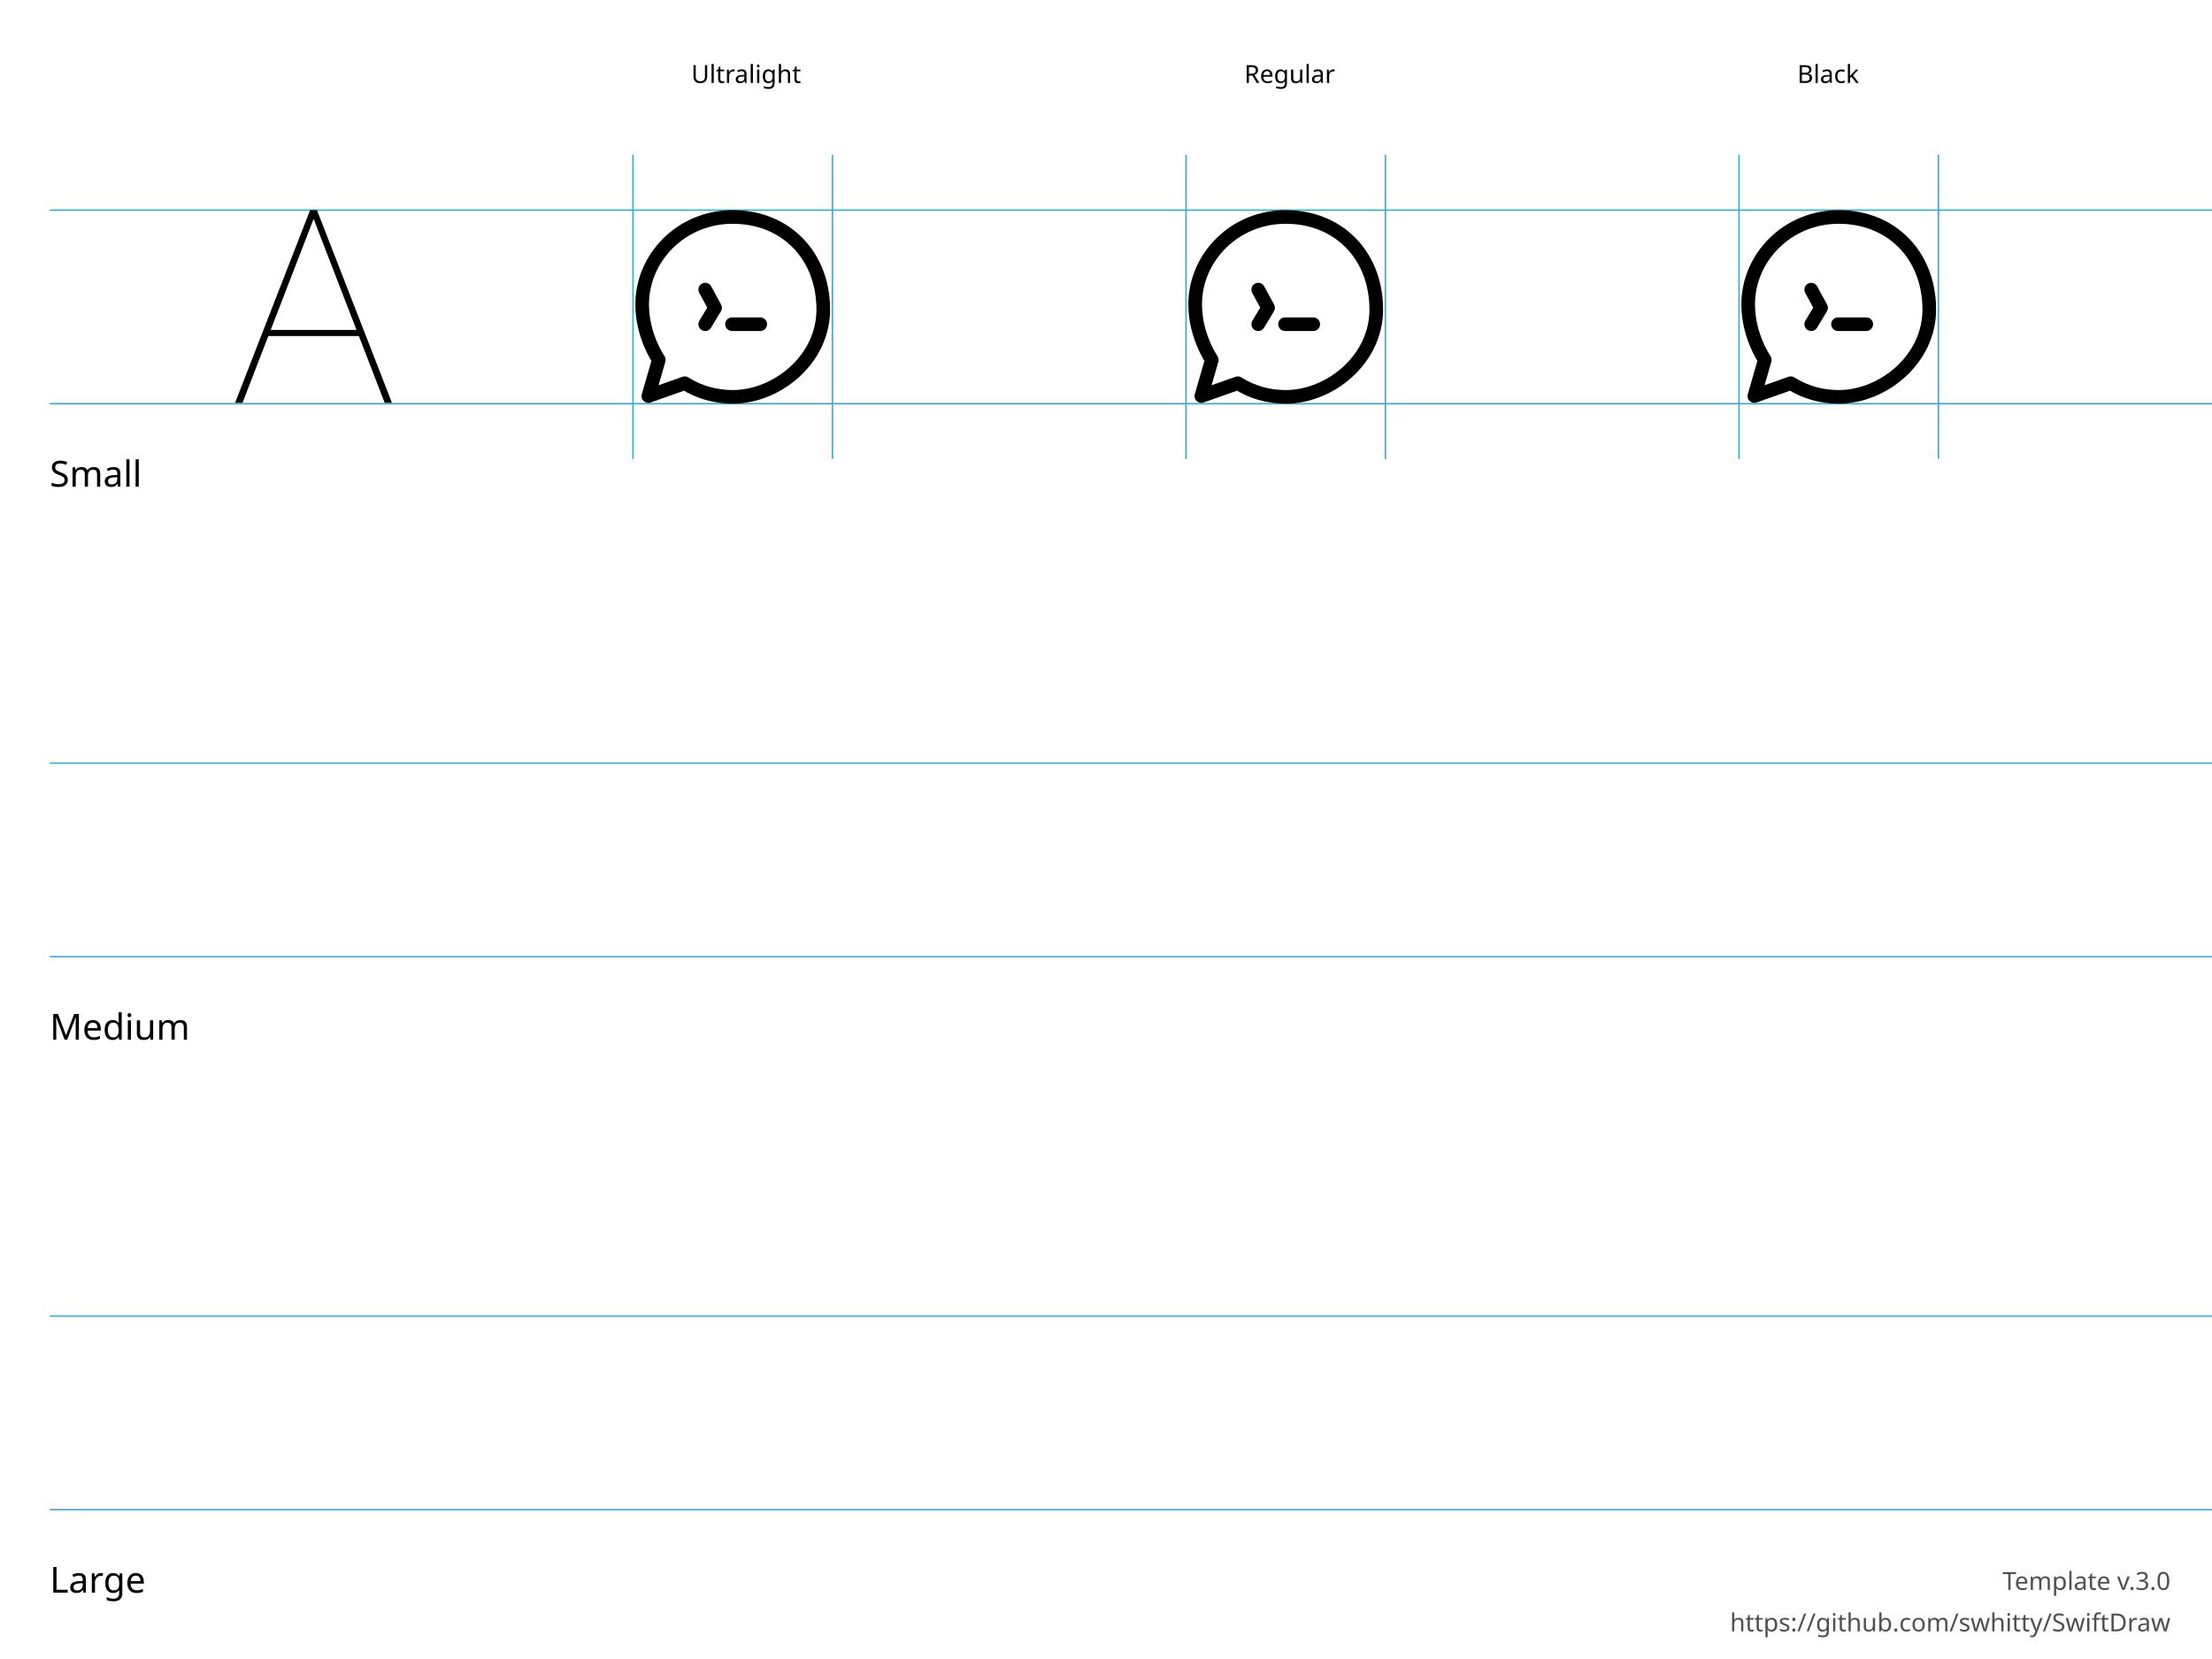
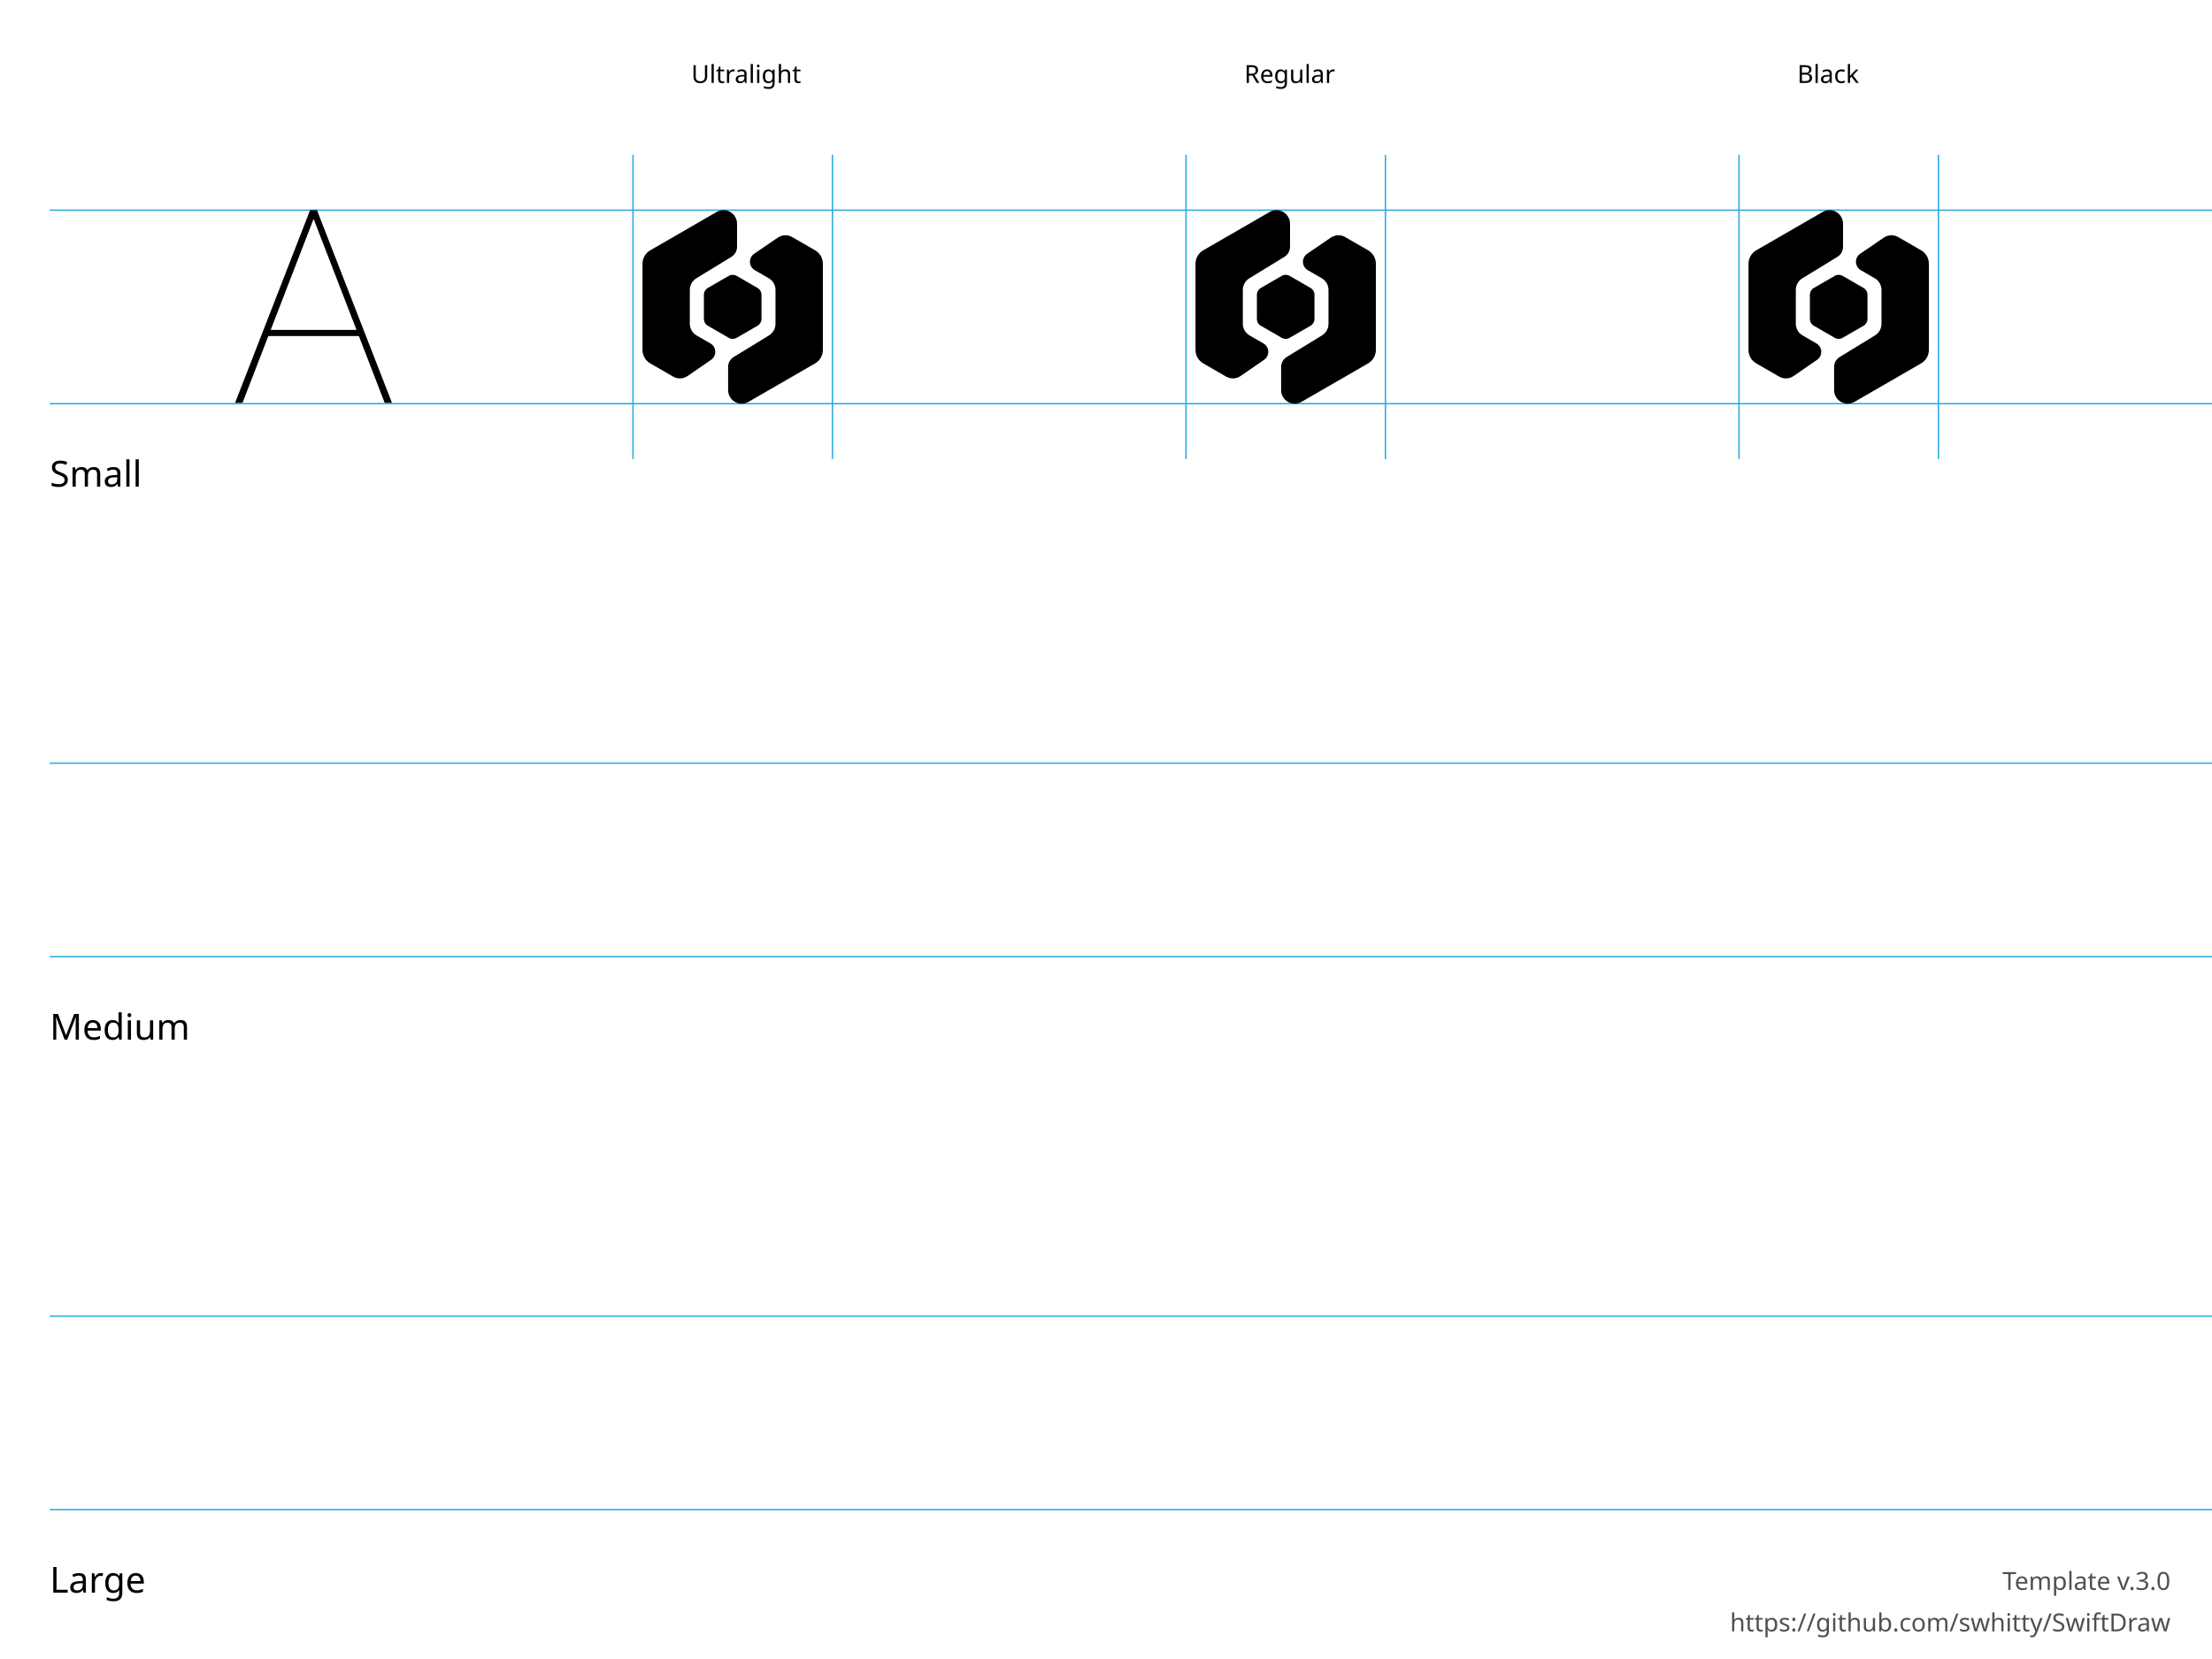
<svg xmlns="http://www.w3.org/2000/svg" height="600" width="800">
  <g id="Notes" font-family="LucidaGrande, 'Lucida Grande', sans-serif" font-size="13">
    <rect fill="white" height="600.0" width="800.0" x="0.0" y="0.0" />
    <g font-size="13">
      <text x="18.0" y="176.0">Small</text>
      <text x="18.0" y="376.0">Medium</text>
      <text x="18.0" y="576.0">Large</text>
    </g>
    <g font-size="9">
      <text x="250.0" y="30.0">Ultralight</text>
      <text x="450.0" y="30.0">Regular</text>
      <text x="650.0" y="30.0">Black</text>
      <text id="template-version" fill="#505050" text-anchor="end" x="785.0" y="575.0">Template v.3.0</text>
      <a href="https://github.com/swhitty/SwiftDraw">
        <text fill="#505050" text-anchor="end" x="785.0" y="590.0">https://github.com/swhitty/SwiftDraw</text>
      </a>
    </g>
  </g>
  <g id="Guides" stroke="rgb(39, 170, 225)" stroke-width="0.5">
    <path id="Capline-S" d="M18,76 l800,0" />
    <path id="H-reference" d="M85,145.755 L87.685,145.755 L113.369,79.287 L114.052,79.287 L114.052,76 L112.148,76 L85,145.755 Z M95.693,121.536 L130.996,121.536 L130.263,119.313 L96.474,119.313 L95.693,121.536 Z M139.15,145.755 L141.787,145.755 L114.638,76 L113.466,76 L113.466,79.287 L139.15,145.755 Z" stroke="none" transform="translate(0,0)" />
    <path id="Baseline-S" d="M18,146 l800,0" />
    <path id="left-margin-Ultralight-S" d="M228.937,56 l0,110" />
    <path id="right-margin-Ultralight-S" d="M301.063,56 l0,110" />
    <path id="left-margin-Regular-S" d="M428.937,56 l0,110" />
    <path id="right-margin-Regular-S" d="M501.063,56 l0,110" />
    <path id="left-margin-Black-S" d="M628.937,56 l0,110" />
    <path id="right-margin-Black-S" d="M701.063,56 l0,110" />
    <path id="Capline-M" d="M18,276 l800,0" />
    <path id="Baseline-M" d="M18,346 l800,0" />
    <path id="Capline-L" d="M18,476 l800,0" />
    <path id="Baseline-L" d="M18,546 l800,0" />
  </g>
  <g id="Symbols">
    <g id="Ultralight-S" transform="translate(0,0)">
-       <path d="M265,76 C255.33,76 246.43,79.722 239.879,86.216 C233.464,92.574 229.787,101.129 229.787,110.032 C229.787,114.455 230.587,118.767 232.02,122.875 C233.146,126.102 234.61,129.048 236.184,131.503 L235.891,129.487 L232.113,142.558 C231.555,144.486 233.41,146.237 235.303,145.569 L248.479,140.921 L246.337,140.678 C251.837,144.166 258.218,146 265,146 C273.532,146 282.318,142.445 289.008,136.366 C296.071,129.949 300.213,121.307 300.213,111.968 C300.213,90.916 285.411,76 265,76 Z M265,80.933 C282.678,80.933 295.279,93.632 295.279,111.968 C295.279,119.859 291.762,127.199 285.691,132.715 C279.889,137.986 272.277,141.067 265,141.067 C259.149,141.067 253.685,139.497 248.979,136.512 C248.34,136.107 247.551,136.018 246.838,136.269 L233.662,140.917 L236.852,143.928 L240.63,130.856 C240.828,130.173 240.721,129.438 240.337,128.84 C238.964,126.7 237.672,124.099 236.678,121.25 C235.42,117.643 234.721,113.874 234.721,110.032 C234.721,102.465 237.858,95.165 243.352,89.719 C248.986,84.135 256.641,80.933 265,80.933 Z" />
-       <path d="M264.745,119.718 L274.951,119.718 C276.314,119.718 277.418,118.614 277.418,117.252 C277.418,115.889 276.314,114.785 274.951,114.785 L264.745,114.785 C263.383,114.785 262.278,115.889 262.278,117.252 C262.278,118.614 263.383,119.718 264.745,119.718 Z" />
-       <path d="M252.882,105.928 L256.455,112.488 L256.507,110.038 L252.935,115.981 C252.233,117.148 252.61,118.664 253.778,119.366 C254.945,120.067 256.461,119.69 257.163,118.522 L260.735,112.579 C261.186,111.829 261.205,110.897 260.787,110.129 L257.215,103.569 C256.563,102.372 255.065,101.931 253.869,102.582 C252.673,103.234 252.231,104.732 252.882,105.928 Z" />
+       <path fill-rule="evenodd" clip-rule="evenodd" d="M 280.467 104.873 C 280.467 103.118 279.531 101.496 278.011 100.619 L 272.981 97.714 C 271.936 97.111 271.274 96.014 271.229 94.809 C 271.183 93.604 271.76 92.459 272.755 91.779 L 281.293 85.945 C 282.853 84.879 284.885 84.802 286.521 85.746 L 294.795 90.524 C 296.532 91.527 297.602 93.38 297.602 95.386 V 126.566 C 297.602 128.571 296.532 130.425 294.795 131.428 L 270.701 145.338 C 269.181 146.216 267.309 146.216 265.789 145.338 C 264.269 144.461 263.333 142.839 263.333 141.084 V 132.707 C 263.333 131.241 264.096 129.88 265.347 129.115 L 278.117 121.309 C 279.577 120.417 280.467 118.829 280.467 117.118 V 104.873 Z" />
+       <path fill-rule="evenodd" clip-rule="evenodd" d="M 249.484 117.067 C 249.484 118.822 250.42 120.444 251.94 121.321 L 256.934 124.205 C 257.976 124.807 258.638 125.9 258.686 127.103 C 258.734 128.305 258.163 129.449 257.172 130.132 L 248.683 135.987 C 247.122 137.064 245.08 137.146 243.438 136.198 L 235.175 131.428 C 233.438 130.425 232.368 128.572 232.368 126.566 V 95.386 C 232.368 93.38 233.438 91.527 235.175 90.524 L 259.191 76.658 C 260.712 75.78 262.585 75.781 264.105 76.659 C 265.625 77.537 266.561 79.159 266.56 80.915 L 266.556 89.294 C 266.555 90.76 265.792 92.12 264.541 92.884 L 251.834 100.654 C 250.374 101.547 249.484 103.134 249.484 104.845 V 117.067 Z" />
+       <path fill-rule="evenodd" clip-rule="evenodd" d="M 263.582 99.762 C 264.45 99.26 265.52 99.26 266.389 99.762 C 268.38 100.911 272.004 103.004 273.995 104.153 C 274.864 104.655 275.399 105.581 275.399 106.584 V 115.367 C 275.399 116.37 274.864 117.297 273.995 117.798 C 272.004 118.948 268.38 121.04 266.389 122.19 C 265.52 122.691 264.45 122.691 263.582 122.19 C 261.59 121.04 257.966 118.948 255.975 117.798 C 255.107 117.297 254.572 116.37 254.572 115.367 V 106.584 C 254.572 105.581 255.107 104.655 255.975 104.153 C 257.966 103.004 261.59 100.911 263.582 99.762 Z" />
    </g>
    <g id="Regular-S" transform="translate(0,0)">
-       <path d="M465,76 C455.33,76 446.43,79.722 439.879,86.216 C433.464,92.574 429.787,101.129 429.787,110.032 C429.787,114.455 430.587,118.767 432.02,122.875 C433.146,126.102 434.61,129.048 436.184,131.503 L435.891,129.487 L432.113,142.558 C431.555,144.486 433.41,146.237 435.303,145.569 L448.479,140.921 L446.337,140.678 C451.837,144.166 458.218,146 465,146 C473.532,146 482.318,142.445 489.008,136.366 C496.071,129.949 500.213,121.307 500.213,111.968 C500.213,90.916 485.411,76 465,76 Z M465,80.933 C482.678,80.933 495.279,93.632 495.279,111.968 C495.279,119.859 491.762,127.199 485.691,132.715 C479.889,137.986 472.277,141.067 465,141.067 C459.149,141.067 453.685,139.497 448.979,136.512 C448.34,136.107 447.551,136.018 446.838,136.269 L433.662,140.917 L436.852,143.928 L440.63,130.856 C440.828,130.173 440.721,129.438 440.337,128.84 C438.964,126.7 437.672,124.099 436.678,121.25 C435.42,117.643 434.721,113.874 434.721,110.032 C434.721,102.465 437.858,95.165 443.352,89.719 C448.986,84.135 456.641,80.933 465,80.933 Z" />
-       <path d="M464.745,119.718 L474.951,119.718 C476.314,119.718 477.418,118.614 477.418,117.252 C477.418,115.889 476.314,114.785 474.951,114.785 L464.745,114.785 C463.383,114.785 462.278,115.889 462.278,117.252 C462.278,118.614 463.383,119.718 464.745,119.718 Z" />
-       <path d="M452.882,105.928 L456.455,112.488 L456.507,110.038 L452.935,115.981 C452.233,117.148 452.61,118.664 453.778,119.366 C454.945,120.067 456.461,119.69 457.163,118.522 L460.735,112.579 C461.186,111.829 461.205,110.897 460.787,110.129 L457.215,103.569 C456.563,102.372 455.065,101.931 453.869,102.582 C452.673,103.234 452.231,104.732 452.882,105.928 Z" />
+       <path fill-rule="evenodd" clip-rule="evenodd" d="M 480.467 104.873 C 480.467 103.118 479.531 101.496 478.011 100.619 L 472.981 97.714 C 471.936 97.111 471.274 96.014 471.229 94.809 C 471.183 93.604 471.76 92.459 472.755 91.779 L 481.293 85.945 C 482.853 84.879 484.885 84.802 486.521 85.746 L 494.795 90.524 C 496.532 91.527 497.602 93.38 497.602 95.386 V 126.566 C 497.602 128.571 496.532 130.425 494.795 131.428 L 470.701 145.338 C 469.181 146.216 467.309 146.216 465.789 145.338 C 464.269 144.461 463.333 142.839 463.333 141.084 V 132.707 C 463.333 131.241 464.096 129.88 465.347 129.115 L 478.117 121.309 C 479.577 120.417 480.467 118.829 480.467 117.118 V 104.873 Z" />
+       <path fill-rule="evenodd" clip-rule="evenodd" d="M 449.484 117.067 C 449.484 118.822 450.42 120.444 451.94 121.321 L 456.934 124.205 C 457.976 124.807 458.638 125.9 458.686 127.103 C 458.734 128.305 458.163 129.449 457.172 130.132 L 448.683 135.987 C 447.122 137.064 445.08 137.146 443.438 136.198 L 435.175 131.428 C 433.438 130.425 432.368 128.572 432.368 126.566 V 95.386 C 432.368 93.38 433.438 91.527 435.175 90.524 L 459.191 76.658 C 460.712 75.78 462.585 75.781 464.105 76.659 C 465.625 77.537 466.561 79.159 466.56 80.915 L 466.556 89.294 C 466.555 90.76 465.792 92.12 464.541 92.884 L 451.834 100.654 C 450.374 101.547 449.484 103.134 449.484 104.845 V 117.067 Z" />
+       <path fill-rule="evenodd" clip-rule="evenodd" d="M 463.582 99.762 C 464.45 99.26 465.52 99.26 466.389 99.762 C 468.38 100.911 472.004 103.004 473.995 104.153 C 474.864 104.655 475.399 105.581 475.399 106.584 V 115.367 C 475.399 116.37 474.864 117.297 473.995 117.798 C 472.004 118.948 468.38 121.04 466.389 122.19 C 465.52 122.691 464.45 122.691 463.582 122.19 C 461.59 121.04 457.966 118.948 455.975 117.798 C 455.107 117.297 454.572 116.37 454.572 115.367 V 106.584 C 454.572 105.581 455.107 104.655 455.975 104.153 C 457.966 103.004 461.59 100.911 463.582 99.762 Z" />
    </g>
    <g id="Black-S" transform="translate(0,0)">
-       <path d="M665,76 C655.33,76 646.43,79.722 639.879,86.216 C633.464,92.574 629.787,101.129 629.787,110.032 C629.787,114.455 630.587,118.767 632.02,122.875 C633.146,126.102 634.61,129.048 636.184,131.503 L635.891,129.487 L632.113,142.558 C631.555,144.486 633.41,146.237 635.303,145.569 L648.479,140.921 L646.337,140.678 C651.837,144.166 658.218,146 665,146 C673.532,146 682.318,142.445 689.008,136.366 C696.071,129.949 700.213,121.307 700.213,111.968 C700.213,90.916 685.411,76 665,76 Z M665,80.933 C682.678,80.933 695.279,93.632 695.279,111.968 C695.279,119.859 691.762,127.199 685.691,132.715 C679.889,137.986 672.277,141.067 665,141.067 C659.149,141.067 653.685,139.497 648.979,136.512 C648.34,136.107 647.551,136.018 646.838,136.269 L633.662,140.917 L636.852,143.928 L640.63,130.856 C640.828,130.173 640.721,129.438 640.337,128.84 C638.964,126.7 637.672,124.099 636.678,121.25 C635.42,117.643 634.721,113.874 634.721,110.032 C634.721,102.465 637.858,95.165 643.352,89.719 C648.986,84.135 656.641,80.933 665,80.933 Z" />
-       <path d="M664.745,119.718 L674.951,119.718 C676.314,119.718 677.418,118.614 677.418,117.252 C677.418,115.889 676.314,114.785 674.951,114.785 L664.745,114.785 C663.383,114.785 662.278,115.889 662.278,117.252 C662.278,118.614 663.383,119.718 664.745,119.718 Z" />
-       <path d="M652.882,105.928 L656.455,112.488 L656.507,110.038 L652.935,115.981 C652.233,117.148 652.61,118.664 653.778,119.366 C654.945,120.067 656.461,119.69 657.163,118.522 L660.735,112.579 C661.186,111.829 661.205,110.897 660.787,110.129 L657.215,103.569 C656.563,102.372 655.065,101.931 653.869,102.582 C652.673,103.234 652.231,104.732 652.882,105.928 Z" />
+       <path fill-rule="evenodd" clip-rule="evenodd" d="M 680.467 104.873 C 680.467 103.118 679.531 101.496 678.011 100.619 L 672.981 97.714 C 671.936 97.111 671.274 96.014 671.229 94.809 C 671.183 93.604 671.76 92.459 672.755 91.779 L 681.293 85.945 C 682.853 84.879 684.885 84.802 686.521 85.746 L 694.795 90.524 C 696.532 91.527 697.602 93.38 697.602 95.386 V 126.566 C 697.602 128.571 696.532 130.425 694.795 131.428 L 670.701 145.338 C 669.181 146.216 667.309 146.216 665.789 145.338 C 664.269 144.461 663.333 142.839 663.333 141.084 V 132.707 C 663.333 131.241 664.096 129.88 665.347 129.115 L 678.117 121.309 C 679.577 120.417 680.467 118.829 680.467 117.118 V 104.873 Z" />
+       <path fill-rule="evenodd" clip-rule="evenodd" d="M 649.484 117.067 C 649.484 118.822 650.42 120.444 651.94 121.321 L 656.934 124.205 C 657.976 124.807 658.638 125.9 658.686 127.103 C 658.734 128.305 658.163 129.449 657.172 130.132 L 648.683 135.987 C 647.122 137.064 645.08 137.146 643.438 136.198 L 635.175 131.428 C 633.438 130.425 632.368 128.572 632.368 126.566 V 95.386 C 632.368 93.38 633.438 91.527 635.175 90.524 L 659.191 76.658 C 660.712 75.78 662.585 75.781 664.105 76.659 C 665.625 77.537 666.561 79.159 666.56 80.915 L 666.556 89.294 C 666.555 90.76 665.792 92.12 664.541 92.884 L 651.834 100.654 C 650.374 101.547 649.484 103.134 649.484 104.845 V 117.067 Z" />
+       <path fill-rule="evenodd" clip-rule="evenodd" d="M 663.582 99.762 C 664.45 99.26 665.52 99.26 666.389 99.762 C 668.38 100.911 672.004 103.004 673.995 104.153 C 674.864 104.655 675.399 105.581 675.399 106.584 V 115.367 C 675.399 116.37 674.864 117.297 673.995 117.798 C 672.004 118.948 668.38 121.04 666.389 122.19 C 665.52 122.691 664.45 122.691 663.582 122.19 C 661.59 121.04 657.966 118.948 655.975 117.798 C 655.107 117.297 654.572 116.37 654.572 115.367 V 106.584 C 654.572 105.581 655.107 104.655 655.975 104.153 C 657.966 103.004 661.59 100.911 663.582 99.762 Z" />
    </g>
  </g>
</svg>
